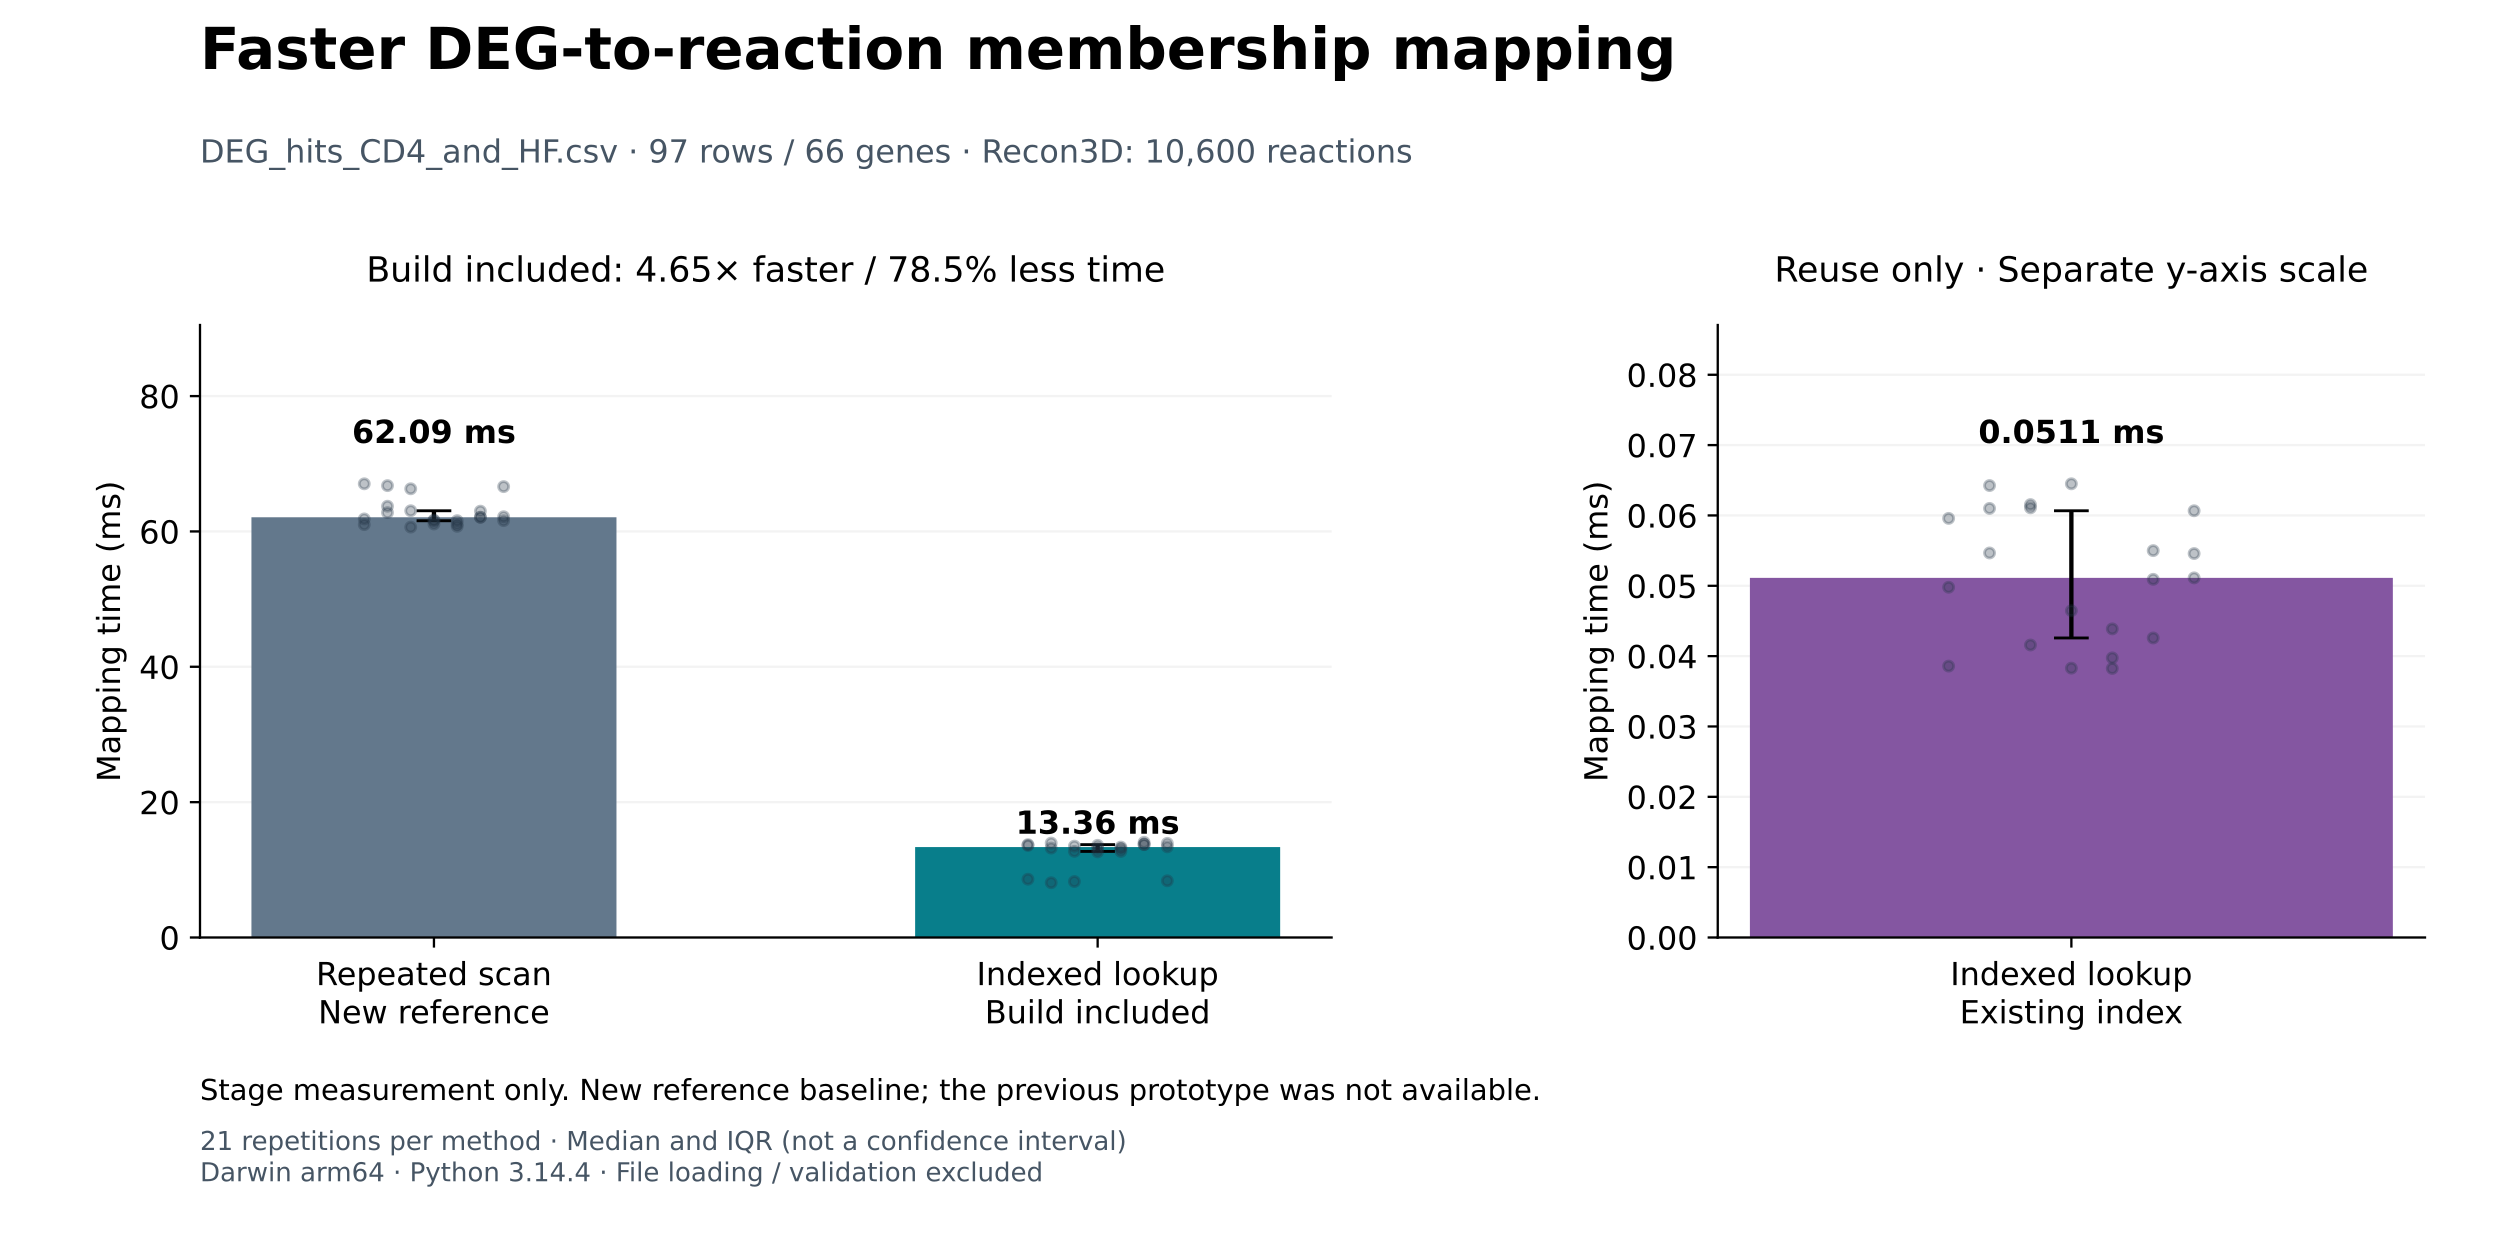
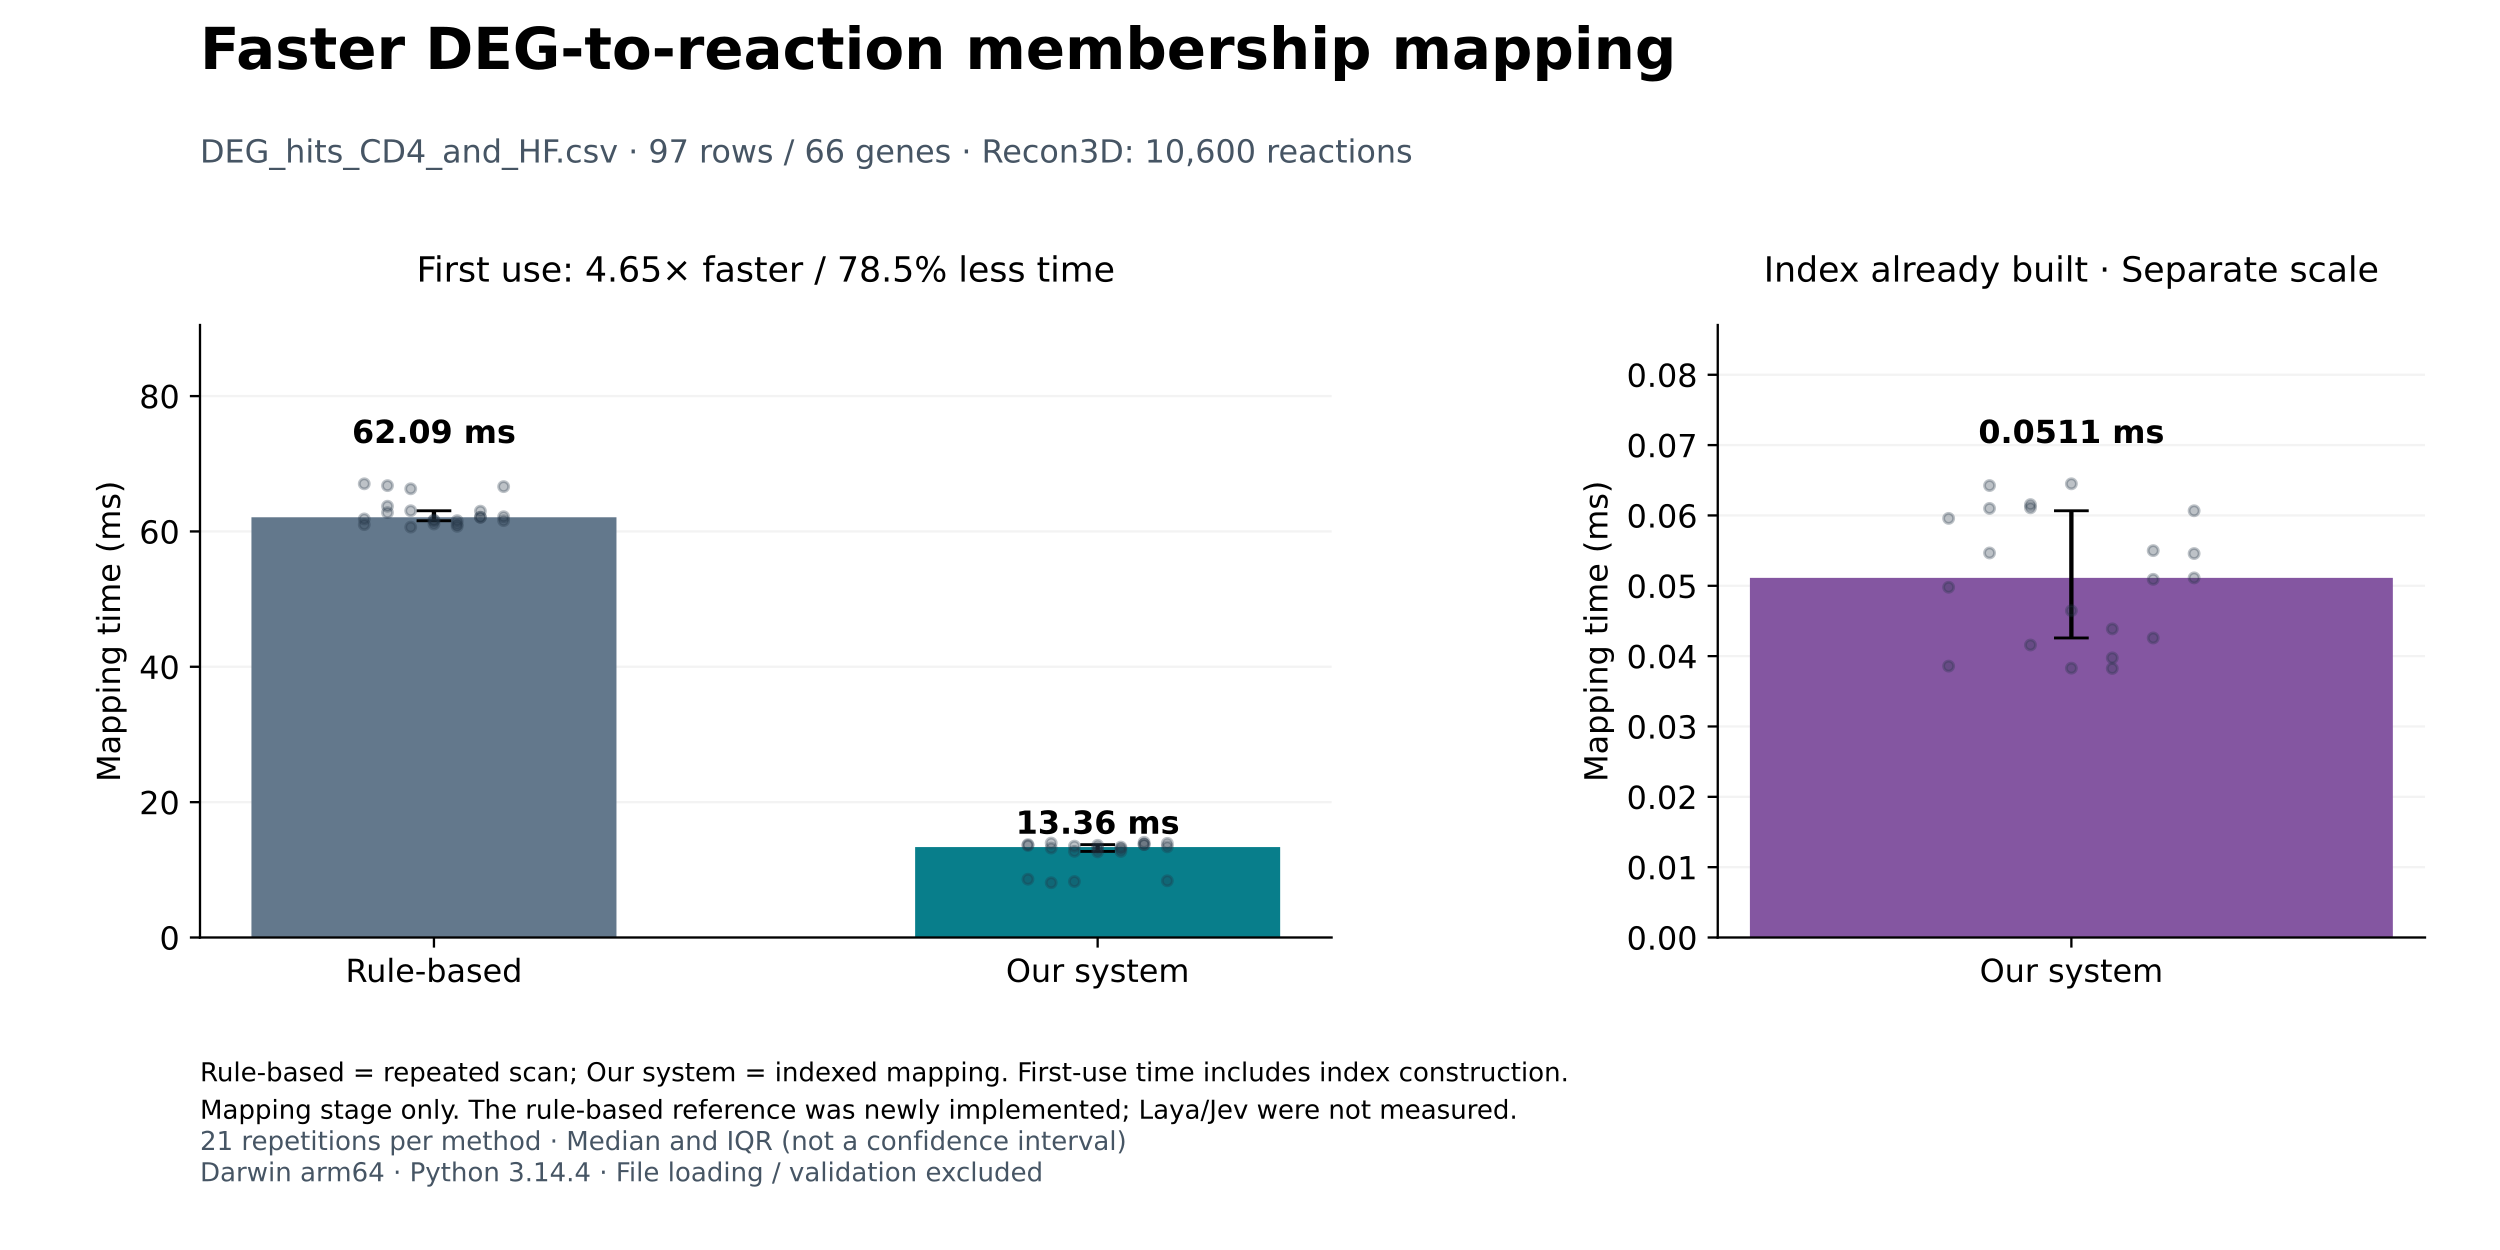
<svg xmlns="http://www.w3.org/2000/svg" xmlns:xlink="http://www.w3.org/1999/xlink" width="864pt" height="432pt" viewBox="0 0 864 432" version="1.1">
  <defs>
    <style type="text/css">*{stroke-linejoin: round; stroke-linecap: butt}</style>
  </defs>
  <g id="figure_1">
    <g id="patch_1">
-       <path d="M 0 432  L 864 432  L 864 0  L 0 0  z " style="fill: #ffffff" />
+       <path d="M 0 432 L 864 432 L 864 0 L 0 0 z " style="fill: #ffffff" />
    </g>
    <g id="axes_1">
      <g id="patch_2">
-         <path d="M 69.12 324  L 460.199 324  L 460.199 112.32  L 69.12 112.32  z " style="fill: #ffffff" />
+         <path d="M 69.12 324 L 460.199 324 L 460.199 112.32 L 69.12 112.32 z " style="fill: #ffffff" />
      </g>
      <g id="matplotlib.axis_1">
        <g id="xtick_1">
          <g id="line2d_1">
            <defs>
-               <path id="m625a7eb251" d="M 0 0  L 0 3.5  " style="stroke: #000000; stroke-width: 0.8" />
+               <path id="mba69d589dd" d="M 0 0 L 0 3.5 " style="stroke: #000000; stroke-width: 0.8" />
            </defs>
            <g>
-               <use xlink:href="#m625a7eb251" x="149.974" y="324" style="stroke: #000000; stroke-width: 0.8" />
+               <use xlink:href="#mba69d589dd" x="149.974" y="324" style="stroke: #000000; stroke-width: 0.8" />
            </g>
          </g>
          <g id="text_1">
-             <text style="font-size: 11px; font-family: 'DejaVu Sans'" transform="translate(109.2427 340.4594)">Repeated scan</text>
-             <text style="font-size: 11px; font-family: 'DejaVu Sans'" transform="translate(109.9663 353.6624)">New reference</text>
+             <text style="font-size: 11px; font-family: 'DejaVu Sans'; text-anchor: middle" x="149.974" y="339.358" transform="rotate(-0 149.9737 339.3583)">Rule-based</text>
          </g>
        </g>
        <g id="xtick_2">
          <g id="line2d_2">
            <g>
-               <use xlink:href="#m625a7eb251" x="379.346" y="324" style="stroke: #000000; stroke-width: 0.8" />
+               <use xlink:href="#mba69d589dd" x="379.346" y="324" style="stroke: #000000; stroke-width: 0.8" />
            </g>
          </g>
          <g id="text_2">
-             <text style="font-size: 11px; font-family: 'DejaVu Sans'" transform="translate(337.4968 340.4594)">Indexed lookup</text>
-             <text style="font-size: 11px; font-family: 'DejaVu Sans'" transform="translate(340.3723 353.6624)">Build included</text>
+             <text style="font-size: 11px; font-family: 'DejaVu Sans'; text-anchor: middle" x="379.346" y="339.357" transform="rotate(-0 379.3458 339.3574)">Our system</text>
          </g>
        </g>
      </g>
      <g id="matplotlib.axis_2">
        <g id="ytick_1">
          <g id="line2d_3">
-             <path d="M 69.12 324  L 460.199 324  " clip-path="url(#p5f508b8fd7)" style="fill: none; stroke: #b0b0b0; stroke-opacity: 0.15; stroke-width: 0.8; stroke-linecap: square" />
+             <path d="M 69.12 324 L 460.199 324 " clip-path="url(#p3addcd1cfd)" style="fill: none; stroke: #b0b0b0; stroke-opacity: 0.15; stroke-width: 0.8; stroke-linecap: square" />
          </g>
          <g id="line2d_4">
            <defs>
-               <path id="m7083426a30" d="M 0 0  L -3.5 0  " style="stroke: #000000; stroke-width: 0.8" />
+               <path id="m4c91059785" d="M 0 0 L -3.5 0 " style="stroke: #000000; stroke-width: 0.8" />
            </defs>
            <g>
-               <use xlink:href="#m7083426a30" x="69.12" y="324" style="stroke: #000000; stroke-width: 0.8" />
+               <use xlink:href="#m4c91059785" x="69.12" y="324" style="stroke: #000000; stroke-width: 0.8" />
            </g>
          </g>
          <g id="text_3">
            <text style="font-size: 11px; font-family: 'DejaVu Sans'; text-anchor: end" x="62.12" y="328.179" transform="rotate(-0 62.12 328.1787)">0</text>
          </g>
        </g>
        <g id="ytick_2">
          <g id="line2d_5">
-             <path d="M 69.12 277.221  L 460.199 277.221  " clip-path="url(#p5f508b8fd7)" style="fill: none; stroke: #b0b0b0; stroke-opacity: 0.15; stroke-width: 0.8; stroke-linecap: square" />
+             <path d="M 69.12 277.221 L 460.199 277.221 " clip-path="url(#p3addcd1cfd)" style="fill: none; stroke: #b0b0b0; stroke-opacity: 0.15; stroke-width: 0.8; stroke-linecap: square" />
          </g>
          <g id="line2d_6">
            <g>
-               <use xlink:href="#m7083426a30" x="69.12" y="277.221" style="stroke: #000000; stroke-width: 0.8" />
+               <use xlink:href="#m4c91059785" x="69.12" y="277.221" style="stroke: #000000; stroke-width: 0.8" />
            </g>
          </g>
          <g id="text_4">
            <text style="font-size: 11px; font-family: 'DejaVu Sans'; text-anchor: end" x="62.12" y="281.4" transform="rotate(-0 62.12 281.3997)">20</text>
          </g>
        </g>
        <g id="ytick_3">
          <g id="line2d_7">
-             <path d="M 69.12 230.442  L 460.199 230.442  " clip-path="url(#p5f508b8fd7)" style="fill: none; stroke: #b0b0b0; stroke-opacity: 0.15; stroke-width: 0.8; stroke-linecap: square" />
+             <path d="M 69.12 230.442 L 460.199 230.442 " clip-path="url(#p3addcd1cfd)" style="fill: none; stroke: #b0b0b0; stroke-opacity: 0.15; stroke-width: 0.8; stroke-linecap: square" />
          </g>
          <g id="line2d_8">
            <g>
-               <use xlink:href="#m7083426a30" x="69.12" y="230.442" style="stroke: #000000; stroke-width: 0.8" />
+               <use xlink:href="#m4c91059785" x="69.12" y="230.442" style="stroke: #000000; stroke-width: 0.8" />
            </g>
          </g>
          <g id="text_5">
            <text style="font-size: 11px; font-family: 'DejaVu Sans'; text-anchor: end" x="62.12" y="234.621" transform="rotate(-0 62.12 234.6207)">40</text>
          </g>
        </g>
        <g id="ytick_4">
          <g id="line2d_9">
-             <path d="M 69.12 183.663  L 460.199 183.663  " clip-path="url(#p5f508b8fd7)" style="fill: none; stroke: #b0b0b0; stroke-opacity: 0.15; stroke-width: 0.8; stroke-linecap: square" />
+             <path d="M 69.12 183.663 L 460.199 183.663 " clip-path="url(#p3addcd1cfd)" style="fill: none; stroke: #b0b0b0; stroke-opacity: 0.15; stroke-width: 0.8; stroke-linecap: square" />
          </g>
          <g id="line2d_10">
            <g>
-               <use xlink:href="#m7083426a30" x="69.12" y="183.663" style="stroke: #000000; stroke-width: 0.8" />
+               <use xlink:href="#m4c91059785" x="69.12" y="183.663" style="stroke: #000000; stroke-width: 0.8" />
            </g>
          </g>
          <g id="text_6">
            <text style="font-size: 11px; font-family: 'DejaVu Sans'; text-anchor: end" x="62.12" y="187.842" transform="rotate(-0 62.12 187.8417)">60</text>
          </g>
        </g>
        <g id="ytick_5">
          <g id="line2d_11">
-             <path d="M 69.12 136.884  L 460.199 136.884  " clip-path="url(#p5f508b8fd7)" style="fill: none; stroke: #b0b0b0; stroke-opacity: 0.15; stroke-width: 0.8; stroke-linecap: square" />
+             <path d="M 69.12 136.884 L 460.199 136.884 " clip-path="url(#p3addcd1cfd)" style="fill: none; stroke: #b0b0b0; stroke-opacity: 0.15; stroke-width: 0.8; stroke-linecap: square" />
          </g>
          <g id="line2d_12">
            <g>
-               <use xlink:href="#m7083426a30" x="69.12" y="136.884" style="stroke: #000000; stroke-width: 0.8" />
+               <use xlink:href="#m4c91059785" x="69.12" y="136.884" style="stroke: #000000; stroke-width: 0.8" />
            </g>
          </g>
          <g id="text_7">
            <text style="font-size: 11px; font-family: 'DejaVu Sans'; text-anchor: end" x="62.12" y="141.063" transform="rotate(-0 62.12 141.0627)">80</text>
          </g>
        </g>
        <g id="text_8">
          <text style="font-size: 11px; font-family: 'DejaVu Sans'; text-anchor: middle" x="41.48" y="218.16" transform="rotate(-90 41.47992 218.16)">Mapping time (ms)</text>
        </g>
      </g>
      <g id="patch_3">
-         <path d="M 86.896 324  L 213.051 324  L 213.051 178.772  L 86.896 178.772  z " clip-path="url(#p5f508b8fd7)" style="fill: #63788c" />
+         <path d="M 86.896 324 L 213.051 324 L 213.051 178.772 L 86.896 178.772 z " clip-path="url(#p3addcd1cfd)" style="fill: #63788c" />
      </g>
      <g id="patch_4">
-         <path d="M 316.268 324  L 442.423 324  L 442.423 292.755  L 316.268 292.755  z " clip-path="url(#p5f508b8fd7)" style="fill: #087e8b" />
+         <path d="M 316.268 324 L 442.423 324 L 442.423 292.755 L 316.268 292.755 z " clip-path="url(#p3addcd1cfd)" style="fill: #087e8b" />
      </g>
      <g id="LineCollection_1">
-         <path d="M 149.974 179.966  L 149.974 176.518  " clip-path="url(#p5f508b8fd7)" style="fill: none; stroke: #000000; stroke-width: 1.5" />
+         <path d="M 149.974 179.966 L 149.974 176.518 " clip-path="url(#p3addcd1cfd)" style="fill: none; stroke: #000000; stroke-width: 1.5" />
      </g>
      <g id="line2d_13">
        <defs>
-           <path id="meae7812270" d="M 6 0  L -6 -0  " style="stroke: #000000" />
+           <path id="m4843e23e2a" d="M 6 0 L -6 -0 " style="stroke: #000000" />
        </defs>
-         <g clip-path="url(#p5f508b8fd7)">
-           <use xlink:href="#meae7812270" x="149.974" y="179.966" style="stroke: #000000" />
+         <g clip-path="url(#p3addcd1cfd)">
+           <use xlink:href="#m4843e23e2a" x="149.974" y="179.966" style="stroke: #000000" />
        </g>
      </g>
      <g id="line2d_14">
-         <g clip-path="url(#p5f508b8fd7)">
-           <use xlink:href="#meae7812270" x="149.974" y="176.518" style="stroke: #000000" />
+         <g clip-path="url(#p3addcd1cfd)">
+           <use xlink:href="#m4843e23e2a" x="149.974" y="176.518" style="stroke: #000000" />
        </g>
      </g>
      <g id="LineCollection_2">
-         <path d="M 379.346 294.251  L 379.346 291.906  " clip-path="url(#p5f508b8fd7)" style="fill: none; stroke: #000000; stroke-width: 1.5" />
+         <path d="M 379.346 294.251 L 379.346 291.906 " clip-path="url(#p3addcd1cfd)" style="fill: none; stroke: #000000; stroke-width: 1.5" />
      </g>
      <g id="line2d_15">
-         <g clip-path="url(#p5f508b8fd7)">
-           <use xlink:href="#meae7812270" x="379.346" y="294.251" style="stroke: #000000" />
+         <g clip-path="url(#p3addcd1cfd)">
+           <use xlink:href="#m4843e23e2a" x="379.346" y="294.251" style="stroke: #000000" />
        </g>
      </g>
      <g id="line2d_16">
-         <g clip-path="url(#p5f508b8fd7)">
-           <use xlink:href="#meae7812270" x="379.346" y="291.906" style="stroke: #000000" />
+         <g clip-path="url(#p3addcd1cfd)">
+           <use xlink:href="#m4843e23e2a" x="379.346" y="291.906" style="stroke: #000000" />
        </g>
      </g>
      <g id="patch_5">
-         <path d="M 69.12 324  L 69.12 112.32  " style="fill: none; stroke: #000000; stroke-width: 0.8; stroke-linejoin: miter; stroke-linecap: square" />
+         <path d="M 69.12 324 L 69.12 112.32 " style="fill: none; stroke: #000000; stroke-width: 0.8; stroke-linejoin: miter; stroke-linecap: square" />
      </g>
      <g id="patch_6">
-         <path d="M 69.12 324  L 460.199 324  " style="fill: none; stroke: #000000; stroke-width: 0.8; stroke-linejoin: miter; stroke-linecap: square" />
+         <path d="M 69.12 324 L 460.199 324 " style="fill: none; stroke: #000000; stroke-width: 0.8; stroke-linejoin: miter; stroke-linecap: square" />
      </g>
      <g id="text_9">
        <text style="font-weight: 700; font-size: 11px; font-family: 'DejaVu Sans'; text-anchor: middle" x="149.974" y="153.088" transform="rotate(-0 149.9737 153.088)">62.09 ms</text>
      </g>
      <g id="text_10">
        <text style="font-weight: 700; font-size: 11px; font-family: 'DejaVu Sans'; text-anchor: middle" x="379.346" y="288.146" transform="rotate(-0 379.3458 288.1462)">13.36 ms</text>
      </g>
      <g id="text_11">
-         <text style="font-size: 12px; font-family: 'DejaVu Sans'; text-anchor: middle" x="264.66" y="97.32" transform="rotate(-0 264.6597 97.32)">Build included: 4.65× faster / 78.5% less time</text>
+         <text style="font-size: 12px; font-family: 'DejaVu Sans'; text-anchor: middle" x="264.66" y="97.32" transform="rotate(-0 264.6597 97.32)">First use: 4.65× faster / 78.5% less time</text>
      </g>
      <g id="PathCollection_1">
        <defs>
-           <path id="m4183d7973f" d="M 0 1.732  C 0.459 1.732 0.9 1.55 1.225 1.225  C 1.55 0.9 1.732 0.459 1.732 0  C 1.732 -0.459 1.55 -0.9 1.225 -1.225  C 0.9 -1.55 0.459 -1.732 0 -1.732  C -0.459 -1.732 -0.9 -1.55 -1.225 -1.225  C -1.55 -0.9 -1.732 -0.459 -1.732 0  C -1.732 0.459 -1.55 0.9 -1.225 1.225  C -0.9 1.55 -0.459 1.732 0 1.732  z " style="stroke: #223344; stroke-opacity: 0.3" />
+           <path id="m67756dc012" d="M 0 1.732 C 0.459 1.732 0.9 1.55 1.225 1.225 C 1.55 0.9 1.732 0.459 1.732 0 C 1.732 -0.459 1.55 -0.9 1.225 -1.225 C 0.9 -1.55 0.459 -1.732 0 -1.732 C -0.459 -1.732 -0.9 -1.55 -1.225 -1.225 C -1.55 -0.9 -1.732 -0.459 -1.732 0 C -1.732 0.459 -1.55 0.9 -1.225 1.225 C -0.9 1.55 -0.459 1.732 0 1.732 z " style="stroke: #223344; stroke-opacity: 0.3" />
        </defs>
-         <g clip-path="url(#p5f508b8fd7)">
-           <use xlink:href="#m4183d7973f" x="125.89" y="181.308" style="fill: #223344; fill-opacity: 0.3; stroke: #223344; stroke-opacity: 0.3" />
-           <use xlink:href="#m4183d7973f" x="133.918" y="177.159" style="fill: #223344; fill-opacity: 0.3; stroke: #223344; stroke-opacity: 0.3" />
-           <use xlink:href="#m4183d7973f" x="141.946" y="168.922" style="fill: #223344; fill-opacity: 0.3; stroke: #223344; stroke-opacity: 0.3" />
-           <use xlink:href="#m4183d7973f" x="149.974" y="179.966" style="fill: #223344; fill-opacity: 0.3; stroke: #223344; stroke-opacity: 0.3" />
-           <use xlink:href="#m4183d7973f" x="158.002" y="181.904" style="fill: #223344; fill-opacity: 0.3; stroke: #223344; stroke-opacity: 0.3" />
-           <use xlink:href="#m4183d7973f" x="166.03" y="178.772" style="fill: #223344; fill-opacity: 0.3; stroke: #223344; stroke-opacity: 0.3" />
-           <use xlink:href="#m4183d7973f" x="174.058" y="178.581" style="fill: #223344; fill-opacity: 0.3; stroke: #223344; stroke-opacity: 0.3" />
-           <use xlink:href="#m4183d7973f" x="125.89" y="179.345" style="fill: #223344; fill-opacity: 0.3; stroke: #223344; stroke-opacity: 0.3" />
-           <use xlink:href="#m4183d7973f" x="133.918" y="167.83" style="fill: #223344; fill-opacity: 0.3; stroke: #223344; stroke-opacity: 0.3" />
-           <use xlink:href="#m4183d7973f" x="141.946" y="182.168" style="fill: #223344; fill-opacity: 0.3; stroke: #223344; stroke-opacity: 0.3" />
-           <use xlink:href="#m4183d7973f" x="149.974" y="181.102" style="fill: #223344; fill-opacity: 0.3; stroke: #223344; stroke-opacity: 0.3" />
-           <use xlink:href="#m4183d7973f" x="158.002" y="179.937" style="fill: #223344; fill-opacity: 0.3; stroke: #223344; stroke-opacity: 0.3" />
-           <use xlink:href="#m4183d7973f" x="166.03" y="178.761" style="fill: #223344; fill-opacity: 0.3; stroke: #223344; stroke-opacity: 0.3" />
-           <use xlink:href="#m4183d7973f" x="174.058" y="179.93" style="fill: #223344; fill-opacity: 0.3; stroke: #223344; stroke-opacity: 0.3" />
-           <use xlink:href="#m4183d7973f" x="125.89" y="167.2" style="fill: #223344; fill-opacity: 0.3; stroke: #223344; stroke-opacity: 0.3" />
-           <use xlink:href="#m4183d7973f" x="133.918" y="174.956" style="fill: #223344; fill-opacity: 0.3; stroke: #223344; stroke-opacity: 0.3" />
-           <use xlink:href="#m4183d7973f" x="141.946" y="176.518" style="fill: #223344; fill-opacity: 0.3; stroke: #223344; stroke-opacity: 0.3" />
-           <use xlink:href="#m4183d7973f" x="149.974" y="179.756" style="fill: #223344; fill-opacity: 0.3; stroke: #223344; stroke-opacity: 0.3" />
-           <use xlink:href="#m4183d7973f" x="158.002" y="181.157" style="fill: #223344; fill-opacity: 0.3; stroke: #223344; stroke-opacity: 0.3" />
-           <use xlink:href="#m4183d7973f" x="166.03" y="176.659" style="fill: #223344; fill-opacity: 0.3; stroke: #223344; stroke-opacity: 0.3" />
-           <use xlink:href="#m4183d7973f" x="174.058" y="168.173" style="fill: #223344; fill-opacity: 0.3; stroke: #223344; stroke-opacity: 0.3" />
+         <g clip-path="url(#p3addcd1cfd)">
+           <use xlink:href="#m67756dc012" x="125.89" y="181.308" style="fill: #223344; fill-opacity: 0.3; stroke: #223344; stroke-opacity: 0.3" />
+           <use xlink:href="#m67756dc012" x="133.918" y="177.159" style="fill: #223344; fill-opacity: 0.3; stroke: #223344; stroke-opacity: 0.3" />
+           <use xlink:href="#m67756dc012" x="141.946" y="168.922" style="fill: #223344; fill-opacity: 0.3; stroke: #223344; stroke-opacity: 0.3" />
+           <use xlink:href="#m67756dc012" x="149.974" y="179.966" style="fill: #223344; fill-opacity: 0.3; stroke: #223344; stroke-opacity: 0.3" />
+           <use xlink:href="#m67756dc012" x="158.002" y="181.904" style="fill: #223344; fill-opacity: 0.3; stroke: #223344; stroke-opacity: 0.3" />
+           <use xlink:href="#m67756dc012" x="166.03" y="178.772" style="fill: #223344; fill-opacity: 0.3; stroke: #223344; stroke-opacity: 0.3" />
+           <use xlink:href="#m67756dc012" x="174.058" y="178.581" style="fill: #223344; fill-opacity: 0.3; stroke: #223344; stroke-opacity: 0.3" />
+           <use xlink:href="#m67756dc012" x="125.89" y="179.345" style="fill: #223344; fill-opacity: 0.3; stroke: #223344; stroke-opacity: 0.3" />
+           <use xlink:href="#m67756dc012" x="133.918" y="167.83" style="fill: #223344; fill-opacity: 0.3; stroke: #223344; stroke-opacity: 0.3" />
+           <use xlink:href="#m67756dc012" x="141.946" y="182.168" style="fill: #223344; fill-opacity: 0.3; stroke: #223344; stroke-opacity: 0.3" />
+           <use xlink:href="#m67756dc012" x="149.974" y="181.102" style="fill: #223344; fill-opacity: 0.3; stroke: #223344; stroke-opacity: 0.3" />
+           <use xlink:href="#m67756dc012" x="158.002" y="179.937" style="fill: #223344; fill-opacity: 0.3; stroke: #223344; stroke-opacity: 0.3" />
+           <use xlink:href="#m67756dc012" x="166.03" y="178.761" style="fill: #223344; fill-opacity: 0.3; stroke: #223344; stroke-opacity: 0.3" />
+           <use xlink:href="#m67756dc012" x="174.058" y="179.93" style="fill: #223344; fill-opacity: 0.3; stroke: #223344; stroke-opacity: 0.3" />
+           <use xlink:href="#m67756dc012" x="125.89" y="167.2" style="fill: #223344; fill-opacity: 0.3; stroke: #223344; stroke-opacity: 0.3" />
+           <use xlink:href="#m67756dc012" x="133.918" y="174.956" style="fill: #223344; fill-opacity: 0.3; stroke: #223344; stroke-opacity: 0.3" />
+           <use xlink:href="#m67756dc012" x="141.946" y="176.518" style="fill: #223344; fill-opacity: 0.3; stroke: #223344; stroke-opacity: 0.3" />
+           <use xlink:href="#m67756dc012" x="149.974" y="179.756" style="fill: #223344; fill-opacity: 0.3; stroke: #223344; stroke-opacity: 0.3" />
+           <use xlink:href="#m67756dc012" x="158.002" y="181.157" style="fill: #223344; fill-opacity: 0.3; stroke: #223344; stroke-opacity: 0.3" />
+           <use xlink:href="#m67756dc012" x="166.03" y="176.659" style="fill: #223344; fill-opacity: 0.3; stroke: #223344; stroke-opacity: 0.3" />
+           <use xlink:href="#m67756dc012" x="174.058" y="168.173" style="fill: #223344; fill-opacity: 0.3; stroke: #223344; stroke-opacity: 0.3" />
        </g>
      </g>
      <g id="PathCollection_2">
-         <g clip-path="url(#p5f508b8fd7)">
-           <use xlink:href="#m4183d7973f" x="355.262" y="292.193" style="fill: #223344; fill-opacity: 0.3; stroke: #223344; stroke-opacity: 0.3" />
-           <use xlink:href="#m4183d7973f" x="363.29" y="291.372" style="fill: #223344; fill-opacity: 0.3; stroke: #223344; stroke-opacity: 0.3" />
-           <use xlink:href="#m4183d7973f" x="371.318" y="304.658" style="fill: #223344; fill-opacity: 0.3; stroke: #223344; stroke-opacity: 0.3" />
-           <use xlink:href="#m4183d7973f" x="379.346" y="294.402" style="fill: #223344; fill-opacity: 0.3; stroke: #223344; stroke-opacity: 0.3" />
-           <use xlink:href="#m4183d7973f" x="387.374" y="294.251" style="fill: #223344; fill-opacity: 0.3; stroke: #223344; stroke-opacity: 0.3" />
-           <use xlink:href="#m4183d7973f" x="395.402" y="291.906" style="fill: #223344; fill-opacity: 0.3; stroke: #223344; stroke-opacity: 0.3" />
-           <use xlink:href="#m4183d7973f" x="403.43" y="292.671" style="fill: #223344; fill-opacity: 0.3; stroke: #223344; stroke-opacity: 0.3" />
-           <use xlink:href="#m4183d7973f" x="355.262" y="291.898" style="fill: #223344; fill-opacity: 0.3; stroke: #223344; stroke-opacity: 0.3" />
-           <use xlink:href="#m4183d7973f" x="363.29" y="305.068" style="fill: #223344; fill-opacity: 0.3; stroke: #223344; stroke-opacity: 0.3" />
-           <use xlink:href="#m4183d7973f" x="371.318" y="294.229" style="fill: #223344; fill-opacity: 0.3; stroke: #223344; stroke-opacity: 0.3" />
-           <use xlink:href="#m4183d7973f" x="379.346" y="293.248" style="fill: #223344; fill-opacity: 0.3; stroke: #223344; stroke-opacity: 0.3" />
-           <use xlink:href="#m4183d7973f" x="387.374" y="293.293" style="fill: #223344; fill-opacity: 0.3; stroke: #223344; stroke-opacity: 0.3" />
-           <use xlink:href="#m4183d7973f" x="395.402" y="291.107" style="fill: #223344; fill-opacity: 0.3; stroke: #223344; stroke-opacity: 0.3" />
-           <use xlink:href="#m4183d7973f" x="403.43" y="291.458" style="fill: #223344; fill-opacity: 0.3; stroke: #223344; stroke-opacity: 0.3" />
-           <use xlink:href="#m4183d7973f" x="355.262" y="303.858" style="fill: #223344; fill-opacity: 0.3; stroke: #223344; stroke-opacity: 0.3" />
-           <use xlink:href="#m4183d7973f" x="363.29" y="293.096" style="fill: #223344; fill-opacity: 0.3; stroke: #223344; stroke-opacity: 0.3" />
-           <use xlink:href="#m4183d7973f" x="371.318" y="292.433" style="fill: #223344; fill-opacity: 0.3; stroke: #223344; stroke-opacity: 0.3" />
-           <use xlink:href="#m4183d7973f" x="379.346" y="292.14" style="fill: #223344; fill-opacity: 0.3; stroke: #223344; stroke-opacity: 0.3" />
-           <use xlink:href="#m4183d7973f" x="387.374" y="292.755" style="fill: #223344; fill-opacity: 0.3; stroke: #223344; stroke-opacity: 0.3" />
-           <use xlink:href="#m4183d7973f" x="395.402" y="291.853" style="fill: #223344; fill-opacity: 0.3; stroke: #223344; stroke-opacity: 0.3" />
-           <use xlink:href="#m4183d7973f" x="403.43" y="304.397" style="fill: #223344; fill-opacity: 0.3; stroke: #223344; stroke-opacity: 0.3" />
+         <g clip-path="url(#p3addcd1cfd)">
+           <use xlink:href="#m67756dc012" x="355.262" y="292.193" style="fill: #223344; fill-opacity: 0.3; stroke: #223344; stroke-opacity: 0.3" />
+           <use xlink:href="#m67756dc012" x="363.29" y="291.372" style="fill: #223344; fill-opacity: 0.3; stroke: #223344; stroke-opacity: 0.3" />
+           <use xlink:href="#m67756dc012" x="371.318" y="304.658" style="fill: #223344; fill-opacity: 0.3; stroke: #223344; stroke-opacity: 0.3" />
+           <use xlink:href="#m67756dc012" x="379.346" y="294.402" style="fill: #223344; fill-opacity: 0.3; stroke: #223344; stroke-opacity: 0.3" />
+           <use xlink:href="#m67756dc012" x="387.374" y="294.251" style="fill: #223344; fill-opacity: 0.3; stroke: #223344; stroke-opacity: 0.3" />
+           <use xlink:href="#m67756dc012" x="395.402" y="291.906" style="fill: #223344; fill-opacity: 0.3; stroke: #223344; stroke-opacity: 0.3" />
+           <use xlink:href="#m67756dc012" x="403.43" y="292.671" style="fill: #223344; fill-opacity: 0.3; stroke: #223344; stroke-opacity: 0.3" />
+           <use xlink:href="#m67756dc012" x="355.262" y="291.898" style="fill: #223344; fill-opacity: 0.3; stroke: #223344; stroke-opacity: 0.3" />
+           <use xlink:href="#m67756dc012" x="363.29" y="305.068" style="fill: #223344; fill-opacity: 0.3; stroke: #223344; stroke-opacity: 0.3" />
+           <use xlink:href="#m67756dc012" x="371.318" y="294.229" style="fill: #223344; fill-opacity: 0.3; stroke: #223344; stroke-opacity: 0.3" />
+           <use xlink:href="#m67756dc012" x="379.346" y="293.248" style="fill: #223344; fill-opacity: 0.3; stroke: #223344; stroke-opacity: 0.3" />
+           <use xlink:href="#m67756dc012" x="387.374" y="293.293" style="fill: #223344; fill-opacity: 0.3; stroke: #223344; stroke-opacity: 0.3" />
+           <use xlink:href="#m67756dc012" x="395.402" y="291.107" style="fill: #223344; fill-opacity: 0.3; stroke: #223344; stroke-opacity: 0.3" />
+           <use xlink:href="#m67756dc012" x="403.43" y="291.458" style="fill: #223344; fill-opacity: 0.3; stroke: #223344; stroke-opacity: 0.3" />
+           <use xlink:href="#m67756dc012" x="355.262" y="303.858" style="fill: #223344; fill-opacity: 0.3; stroke: #223344; stroke-opacity: 0.3" />
+           <use xlink:href="#m67756dc012" x="363.29" y="293.096" style="fill: #223344; fill-opacity: 0.3; stroke: #223344; stroke-opacity: 0.3" />
+           <use xlink:href="#m67756dc012" x="371.318" y="292.433" style="fill: #223344; fill-opacity: 0.3; stroke: #223344; stroke-opacity: 0.3" />
+           <use xlink:href="#m67756dc012" x="379.346" y="292.14" style="fill: #223344; fill-opacity: 0.3; stroke: #223344; stroke-opacity: 0.3" />
+           <use xlink:href="#m67756dc012" x="387.374" y="292.755" style="fill: #223344; fill-opacity: 0.3; stroke: #223344; stroke-opacity: 0.3" />
+           <use xlink:href="#m67756dc012" x="395.402" y="291.853" style="fill: #223344; fill-opacity: 0.3; stroke: #223344; stroke-opacity: 0.3" />
+           <use xlink:href="#m67756dc012" x="403.43" y="304.397" style="fill: #223344; fill-opacity: 0.3; stroke: #223344; stroke-opacity: 0.3" />
        </g>
      </g>
    </g>
    <g id="axes_2">
      <g id="patch_7">
-         <path d="M 593.655 324  L 838.08 324  L 838.08 112.32  L 593.655 112.32  z " style="fill: #ffffff" />
+         <path d="M 593.655 324 L 838.08 324 L 838.08 112.32 L 593.655 112.32 z " style="fill: #ffffff" />
      </g>
      <g id="matplotlib.axis_3">
        <g id="xtick_3">
          <g id="line2d_17">
            <g>
-               <use xlink:href="#m625a7eb251" x="715.868" y="324" style="stroke: #000000; stroke-width: 0.8" />
+               <use xlink:href="#mba69d589dd" x="715.868" y="324" style="stroke: #000000; stroke-width: 0.8" />
            </g>
          </g>
          <g id="text_12">
-             <text style="font-size: 11px; font-family: 'DejaVu Sans'" transform="translate(674.0187 340.4594)">Indexed lookup</text>
-             <text style="font-size: 11px; font-family: 'DejaVu Sans'" transform="translate(677.286 353.6624)">Existing index</text>
+             <text style="font-size: 11px; font-family: 'DejaVu Sans'; text-anchor: middle" x="715.868" y="339.357" transform="rotate(-0 715.8677 339.3574)">Our system</text>
          </g>
        </g>
      </g>
      <g id="matplotlib.axis_4">
        <g id="ytick_6">
          <g id="line2d_18">
-             <path d="M 593.655 324  L 838.08 324  " clip-path="url(#p6d4af51e17)" style="fill: none; stroke: #b0b0b0; stroke-opacity: 0.15; stroke-width: 0.8; stroke-linecap: square" />
+             <path d="M 593.655 324 L 838.08 324 " clip-path="url(#p6ee5133ca6)" style="fill: none; stroke: #b0b0b0; stroke-opacity: 0.15; stroke-width: 0.8; stroke-linecap: square" />
          </g>
          <g id="line2d_19">
            <g>
-               <use xlink:href="#m7083426a30" x="593.655" y="324" style="stroke: #000000; stroke-width: 0.8" />
+               <use xlink:href="#m4c91059785" x="593.655" y="324" style="stroke: #000000; stroke-width: 0.8" />
            </g>
          </g>
          <g id="text_13">
            <text style="font-size: 11px; font-family: 'DejaVu Sans'; text-anchor: end" x="586.655" y="328.179" transform="rotate(-0 586.6553 328.1787)">0.00</text>
          </g>
        </g>
        <g id="ytick_7">
          <g id="line2d_20">
-             <path d="M 593.655 299.69  L 838.08 299.69  " clip-path="url(#p6d4af51e17)" style="fill: none; stroke: #b0b0b0; stroke-opacity: 0.15; stroke-width: 0.8; stroke-linecap: square" />
+             <path d="M 593.655 299.69 L 838.08 299.69 " clip-path="url(#p6ee5133ca6)" style="fill: none; stroke: #b0b0b0; stroke-opacity: 0.15; stroke-width: 0.8; stroke-linecap: square" />
          </g>
          <g id="line2d_21">
            <g>
-               <use xlink:href="#m7083426a30" x="593.655" y="299.69" style="stroke: #000000; stroke-width: 0.8" />
+               <use xlink:href="#m4c91059785" x="593.655" y="299.69" style="stroke: #000000; stroke-width: 0.8" />
            </g>
          </g>
          <g id="text_14">
            <text style="font-size: 11px; font-family: 'DejaVu Sans'; text-anchor: end" x="586.655" y="303.869" transform="rotate(-0 586.6553 303.8686)">0.01</text>
          </g>
        </g>
        <g id="ytick_8">
          <g id="line2d_22">
-             <path d="M 593.655 275.38  L 838.08 275.38  " clip-path="url(#p6d4af51e17)" style="fill: none; stroke: #b0b0b0; stroke-opacity: 0.15; stroke-width: 0.8; stroke-linecap: square" />
+             <path d="M 593.655 275.38 L 838.08 275.38 " clip-path="url(#p6ee5133ca6)" style="fill: none; stroke: #b0b0b0; stroke-opacity: 0.15; stroke-width: 0.8; stroke-linecap: square" />
          </g>
          <g id="line2d_23">
            <g>
-               <use xlink:href="#m7083426a30" x="593.655" y="275.38" style="stroke: #000000; stroke-width: 0.8" />
+               <use xlink:href="#m4c91059785" x="593.655" y="275.38" style="stroke: #000000; stroke-width: 0.8" />
            </g>
          </g>
          <g id="text_15">
            <text style="font-size: 11px; font-family: 'DejaVu Sans'; text-anchor: end" x="586.655" y="279.559" transform="rotate(-0 586.6553 279.5586)">0.02</text>
          </g>
        </g>
        <g id="ytick_9">
          <g id="line2d_24">
-             <path d="M 593.655 251.07  L 838.08 251.07  " clip-path="url(#p6d4af51e17)" style="fill: none; stroke: #b0b0b0; stroke-opacity: 0.15; stroke-width: 0.8; stroke-linecap: square" />
+             <path d="M 593.655 251.07 L 838.08 251.07 " clip-path="url(#p6ee5133ca6)" style="fill: none; stroke: #b0b0b0; stroke-opacity: 0.15; stroke-width: 0.8; stroke-linecap: square" />
          </g>
          <g id="line2d_25">
            <g>
-               <use xlink:href="#m7083426a30" x="593.655" y="251.07" style="stroke: #000000; stroke-width: 0.8" />
+               <use xlink:href="#m4c91059785" x="593.655" y="251.07" style="stroke: #000000; stroke-width: 0.8" />
            </g>
          </g>
          <g id="text_16">
            <text style="font-size: 11px; font-family: 'DejaVu Sans'; text-anchor: end" x="586.655" y="255.248" transform="rotate(-0 586.6553 255.2485)">0.03</text>
          </g>
        </g>
        <g id="ytick_10">
          <g id="line2d_26">
-             <path d="M 593.655 226.76  L 838.08 226.76  " clip-path="url(#p6d4af51e17)" style="fill: none; stroke: #b0b0b0; stroke-opacity: 0.15; stroke-width: 0.8; stroke-linecap: square" />
+             <path d="M 593.655 226.76 L 838.08 226.76 " clip-path="url(#p6ee5133ca6)" style="fill: none; stroke: #b0b0b0; stroke-opacity: 0.15; stroke-width: 0.8; stroke-linecap: square" />
          </g>
          <g id="line2d_27">
            <g>
-               <use xlink:href="#m7083426a30" x="593.655" y="226.76" style="stroke: #000000; stroke-width: 0.8" />
+               <use xlink:href="#m4c91059785" x="593.655" y="226.76" style="stroke: #000000; stroke-width: 0.8" />
            </g>
          </g>
          <g id="text_17">
            <text style="font-size: 11px; font-family: 'DejaVu Sans'; text-anchor: end" x="586.655" y="230.938" transform="rotate(-0 586.6553 230.9384)">0.04</text>
          </g>
        </g>
        <g id="ytick_11">
          <g id="line2d_28">
-             <path d="M 593.655 202.45  L 838.08 202.45  " clip-path="url(#p6d4af51e17)" style="fill: none; stroke: #b0b0b0; stroke-opacity: 0.15; stroke-width: 0.8; stroke-linecap: square" />
+             <path d="M 593.655 202.45 L 838.08 202.45 " clip-path="url(#p6ee5133ca6)" style="fill: none; stroke: #b0b0b0; stroke-opacity: 0.15; stroke-width: 0.8; stroke-linecap: square" />
          </g>
          <g id="line2d_29">
            <g>
-               <use xlink:href="#m7083426a30" x="593.655" y="202.45" style="stroke: #000000; stroke-width: 0.8" />
+               <use xlink:href="#m4c91059785" x="593.655" y="202.45" style="stroke: #000000; stroke-width: 0.8" />
            </g>
          </g>
          <g id="text_18">
            <text style="font-size: 11px; font-family: 'DejaVu Sans'; text-anchor: end" x="586.655" y="206.628" transform="rotate(-0 586.6553 206.6283)">0.05</text>
          </g>
        </g>
        <g id="ytick_12">
          <g id="line2d_30">
-             <path d="M 593.655 178.14  L 838.08 178.14  " clip-path="url(#p6d4af51e17)" style="fill: none; stroke: #b0b0b0; stroke-opacity: 0.15; stroke-width: 0.8; stroke-linecap: square" />
+             <path d="M 593.655 178.14 L 838.08 178.14 " clip-path="url(#p6ee5133ca6)" style="fill: none; stroke: #b0b0b0; stroke-opacity: 0.15; stroke-width: 0.8; stroke-linecap: square" />
          </g>
          <g id="line2d_31">
            <g>
-               <use xlink:href="#m7083426a30" x="593.655" y="178.14" style="stroke: #000000; stroke-width: 0.8" />
+               <use xlink:href="#m4c91059785" x="593.655" y="178.14" style="stroke: #000000; stroke-width: 0.8" />
            </g>
          </g>
          <g id="text_19">
            <text style="font-size: 11px; font-family: 'DejaVu Sans'; text-anchor: end" x="586.655" y="182.318" transform="rotate(-0 586.6553 182.3182)">0.06</text>
          </g>
        </g>
        <g id="ytick_13">
          <g id="line2d_32">
-             <path d="M 593.655 153.829  L 838.08 153.829  " clip-path="url(#p6d4af51e17)" style="fill: none; stroke: #b0b0b0; stroke-opacity: 0.15; stroke-width: 0.8; stroke-linecap: square" />
+             <path d="M 593.655 153.829 L 838.08 153.829 " clip-path="url(#p6ee5133ca6)" style="fill: none; stroke: #b0b0b0; stroke-opacity: 0.15; stroke-width: 0.8; stroke-linecap: square" />
          </g>
          <g id="line2d_33">
            <g>
-               <use xlink:href="#m7083426a30" x="593.655" y="153.829" style="stroke: #000000; stroke-width: 0.8" />
+               <use xlink:href="#m4c91059785" x="593.655" y="153.829" style="stroke: #000000; stroke-width: 0.8" />
            </g>
          </g>
          <g id="text_20">
            <text style="font-size: 11px; font-family: 'DejaVu Sans'; text-anchor: end" x="586.655" y="158.008" transform="rotate(-0 586.6553 158.0082)">0.07</text>
          </g>
        </g>
        <g id="ytick_14">
          <g id="line2d_34">
-             <path d="M 593.655 129.519  L 838.08 129.519  " clip-path="url(#p6d4af51e17)" style="fill: none; stroke: #b0b0b0; stroke-opacity: 0.15; stroke-width: 0.8; stroke-linecap: square" />
+             <path d="M 593.655 129.519 L 838.08 129.519 " clip-path="url(#p6ee5133ca6)" style="fill: none; stroke: #b0b0b0; stroke-opacity: 0.15; stroke-width: 0.8; stroke-linecap: square" />
          </g>
          <g id="line2d_35">
            <g>
-               <use xlink:href="#m7083426a30" x="593.655" y="129.519" style="stroke: #000000; stroke-width: 0.8" />
+               <use xlink:href="#m4c91059785" x="593.655" y="129.519" style="stroke: #000000; stroke-width: 0.8" />
            </g>
          </g>
          <g id="text_21">
            <text style="font-size: 11px; font-family: 'DejaVu Sans'; text-anchor: end" x="586.655" y="133.698" transform="rotate(-0 586.6553 133.6981)">0.08</text>
          </g>
        </g>
        <g id="text_22">
          <text style="font-size: 11px; font-family: 'DejaVu Sans'; text-anchor: middle" x="555.521" y="218.16" transform="rotate(-90 555.5206 218.16)">Mapping time (ms)</text>
        </g>
      </g>
      <g id="patch_8">
-         <path d="M 604.766 324  L 826.97 324  L 826.97 199.715  L 604.766 199.715  z " clip-path="url(#p6d4af51e17)" style="fill: #8456a1" />
+         <path d="M 604.766 324 L 826.97 324 L 826.97 199.715 L 604.766 199.715 z " clip-path="url(#p6ee5133ca6)" style="fill: #8456a1" />
      </g>
      <g id="LineCollection_3">
-         <path d="M 715.868 220.478  L 715.868 176.518  " clip-path="url(#p6d4af51e17)" style="fill: none; stroke: #000000; stroke-width: 1.5" />
+         <path d="M 715.868 220.478 L 715.868 176.518 " clip-path="url(#p6ee5133ca6)" style="fill: none; stroke: #000000; stroke-width: 1.5" />
      </g>
      <g id="line2d_36">
-         <g clip-path="url(#p6d4af51e17)">
-           <use xlink:href="#meae7812270" x="715.868" y="220.478" style="stroke: #000000" />
+         <g clip-path="url(#p6ee5133ca6)">
+           <use xlink:href="#m4843e23e2a" x="715.868" y="220.478" style="stroke: #000000" />
        </g>
      </g>
      <g id="line2d_37">
-         <g clip-path="url(#p6d4af51e17)">
-           <use xlink:href="#meae7812270" x="715.868" y="176.518" style="stroke: #000000" />
+         <g clip-path="url(#p6ee5133ca6)">
+           <use xlink:href="#m4843e23e2a" x="715.868" y="176.518" style="stroke: #000000" />
        </g>
      </g>
      <g id="patch_9">
-         <path d="M 593.655 324  L 593.655 112.32  " style="fill: none; stroke: #000000; stroke-width: 0.8; stroke-linejoin: miter; stroke-linecap: square" />
+         <path d="M 593.655 324 L 593.655 112.32 " style="fill: none; stroke: #000000; stroke-width: 0.8; stroke-linejoin: miter; stroke-linecap: square" />
      </g>
      <g id="patch_10">
-         <path d="M 593.655 324  L 838.08 324  " style="fill: none; stroke: #000000; stroke-width: 0.8; stroke-linejoin: miter; stroke-linecap: square" />
+         <path d="M 593.655 324 L 838.08 324 " style="fill: none; stroke: #000000; stroke-width: 0.8; stroke-linejoin: miter; stroke-linecap: square" />
      </g>
      <g id="text_23">
        <text style="font-weight: 700; font-size: 11px; font-family: 'DejaVu Sans'; text-anchor: middle" x="715.868" y="153.088" transform="rotate(-0 715.8677 153.088)">0.0511 ms</text>
      </g>
      <g id="text_24">
-         <text style="font-size: 12px; font-family: 'DejaVu Sans'; text-anchor: middle" x="715.868" y="97.32" transform="rotate(-0 715.8677 97.32)">Reuse only · Separate y-axis scale</text>
+         <text style="font-size: 12px; font-family: 'DejaVu Sans'; text-anchor: middle" x="715.868" y="97.32" transform="rotate(-0 715.8677 97.32)">Index already built · Separate scale</text>
      </g>
      <g id="PathCollection_3">
-         <g clip-path="url(#p6d4af51e17)">
-           <use xlink:href="#m4183d7973f" x="673.447" y="230.204" style="fill: #223344; fill-opacity: 0.3; stroke: #223344; stroke-opacity: 0.3" />
-           <use xlink:href="#m4183d7973f" x="687.587" y="191.104" style="fill: #223344; fill-opacity: 0.3; stroke: #223344; stroke-opacity: 0.3" />
-           <use xlink:href="#m4183d7973f" x="701.727" y="174.391" style="fill: #223344; fill-opacity: 0.3; stroke: #223344; stroke-opacity: 0.3" />
-           <use xlink:href="#m4183d7973f" x="715.868" y="167.2" style="fill: #223344; fill-opacity: 0.3; stroke: #223344; stroke-opacity: 0.3" />
-           <use xlink:href="#m4183d7973f" x="730.008" y="227.367" style="fill: #223344; fill-opacity: 0.3; stroke: #223344; stroke-opacity: 0.3" />
-           <use xlink:href="#m4183d7973f" x="744.148" y="200.22" style="fill: #223344; fill-opacity: 0.3; stroke: #223344; stroke-opacity: 0.3" />
-           <use xlink:href="#m4183d7973f" x="758.288" y="199.715" style="fill: #223344; fill-opacity: 0.3; stroke: #223344; stroke-opacity: 0.3" />
-           <use xlink:href="#m4183d7973f" x="673.447" y="202.955" style="fill: #223344; fill-opacity: 0.3; stroke: #223344; stroke-opacity: 0.3" />
-           <use xlink:href="#m4183d7973f" x="687.587" y="167.808" style="fill: #223344; fill-opacity: 0.3; stroke: #223344; stroke-opacity: 0.3" />
-           <use xlink:href="#m4183d7973f" x="701.727" y="175.507" style="fill: #223344; fill-opacity: 0.3; stroke: #223344; stroke-opacity: 0.3" />
-           <use xlink:href="#m4183d7973f" x="715.868" y="230.912" style="fill: #223344; fill-opacity: 0.3; stroke: #223344; stroke-opacity: 0.3" />
-           <use xlink:href="#m4183d7973f" x="730.008" y="217.34" style="fill: #223344; fill-opacity: 0.3; stroke: #223344; stroke-opacity: 0.3" />
-           <use xlink:href="#m4183d7973f" x="744.148" y="220.478" style="fill: #223344; fill-opacity: 0.3; stroke: #223344; stroke-opacity: 0.3" />
-           <use xlink:href="#m4183d7973f" x="758.288" y="191.308" style="fill: #223344; fill-opacity: 0.3; stroke: #223344; stroke-opacity: 0.3" />
-           <use xlink:href="#m4183d7973f" x="673.447" y="179.153" style="fill: #223344; fill-opacity: 0.3; stroke: #223344; stroke-opacity: 0.3" />
-           <use xlink:href="#m4183d7973f" x="687.587" y="175.709" style="fill: #223344; fill-opacity: 0.3; stroke: #223344; stroke-opacity: 0.3" />
-           <use xlink:href="#m4183d7973f" x="701.727" y="222.909" style="fill: #223344; fill-opacity: 0.3; stroke: #223344; stroke-opacity: 0.3" />
-           <use xlink:href="#m4183d7973f" x="715.868" y="211.06" style="fill: #223344; fill-opacity: 0.3; stroke: #223344; stroke-opacity: 0.3" />
-           <use xlink:href="#m4183d7973f" x="730.008" y="231.014" style="fill: #223344; fill-opacity: 0.3; stroke: #223344; stroke-opacity: 0.3" />
-           <use xlink:href="#m4183d7973f" x="744.148" y="190.295" style="fill: #223344; fill-opacity: 0.3; stroke: #223344; stroke-opacity: 0.3" />
-           <use xlink:href="#m4183d7973f" x="758.288" y="176.518" style="fill: #223344; fill-opacity: 0.3; stroke: #223344; stroke-opacity: 0.3" />
+         <g clip-path="url(#p6ee5133ca6)">
+           <use xlink:href="#m67756dc012" x="673.447" y="230.204" style="fill: #223344; fill-opacity: 0.3; stroke: #223344; stroke-opacity: 0.3" />
+           <use xlink:href="#m67756dc012" x="687.587" y="191.104" style="fill: #223344; fill-opacity: 0.3; stroke: #223344; stroke-opacity: 0.3" />
+           <use xlink:href="#m67756dc012" x="701.727" y="174.391" style="fill: #223344; fill-opacity: 0.3; stroke: #223344; stroke-opacity: 0.3" />
+           <use xlink:href="#m67756dc012" x="715.868" y="167.2" style="fill: #223344; fill-opacity: 0.3; stroke: #223344; stroke-opacity: 0.3" />
+           <use xlink:href="#m67756dc012" x="730.008" y="227.367" style="fill: #223344; fill-opacity: 0.3; stroke: #223344; stroke-opacity: 0.3" />
+           <use xlink:href="#m67756dc012" x="744.148" y="200.22" style="fill: #223344; fill-opacity: 0.3; stroke: #223344; stroke-opacity: 0.3" />
+           <use xlink:href="#m67756dc012" x="758.288" y="199.715" style="fill: #223344; fill-opacity: 0.3; stroke: #223344; stroke-opacity: 0.3" />
+           <use xlink:href="#m67756dc012" x="673.447" y="202.955" style="fill: #223344; fill-opacity: 0.3; stroke: #223344; stroke-opacity: 0.3" />
+           <use xlink:href="#m67756dc012" x="687.587" y="167.808" style="fill: #223344; fill-opacity: 0.3; stroke: #223344; stroke-opacity: 0.3" />
+           <use xlink:href="#m67756dc012" x="701.727" y="175.507" style="fill: #223344; fill-opacity: 0.3; stroke: #223344; stroke-opacity: 0.3" />
+           <use xlink:href="#m67756dc012" x="715.868" y="230.912" style="fill: #223344; fill-opacity: 0.3; stroke: #223344; stroke-opacity: 0.3" />
+           <use xlink:href="#m67756dc012" x="730.008" y="217.34" style="fill: #223344; fill-opacity: 0.3; stroke: #223344; stroke-opacity: 0.3" />
+           <use xlink:href="#m67756dc012" x="744.148" y="220.478" style="fill: #223344; fill-opacity: 0.3; stroke: #223344; stroke-opacity: 0.3" />
+           <use xlink:href="#m67756dc012" x="758.288" y="191.308" style="fill: #223344; fill-opacity: 0.3; stroke: #223344; stroke-opacity: 0.3" />
+           <use xlink:href="#m67756dc012" x="673.447" y="179.153" style="fill: #223344; fill-opacity: 0.3; stroke: #223344; stroke-opacity: 0.3" />
+           <use xlink:href="#m67756dc012" x="687.587" y="175.709" style="fill: #223344; fill-opacity: 0.3; stroke: #223344; stroke-opacity: 0.3" />
+           <use xlink:href="#m67756dc012" x="701.727" y="222.909" style="fill: #223344; fill-opacity: 0.3; stroke: #223344; stroke-opacity: 0.3" />
+           <use xlink:href="#m67756dc012" x="715.868" y="211.06" style="fill: #223344; fill-opacity: 0.3; stroke: #223344; stroke-opacity: 0.3" />
+           <use xlink:href="#m67756dc012" x="730.008" y="231.014" style="fill: #223344; fill-opacity: 0.3; stroke: #223344; stroke-opacity: 0.3" />
+           <use xlink:href="#m67756dc012" x="744.148" y="190.295" style="fill: #223344; fill-opacity: 0.3; stroke: #223344; stroke-opacity: 0.3" />
+           <use xlink:href="#m67756dc012" x="758.288" y="176.518" style="fill: #223344; fill-opacity: 0.3; stroke: #223344; stroke-opacity: 0.3" />
        </g>
      </g>
    </g>
    <g id="text_25">
      <text style="font-weight: 700; font-size: 20px; font-family: 'DejaVu Sans'; text-anchor: start" x="69.12" y="23.837" transform="rotate(-0 69.12 23.83687)">Faster DEG-to-reaction membership mapping</text>
    </g>
    <g id="text_26">
      <text style="font-size: 11px; font-family: 'DejaVu Sans'; text-anchor: start; fill: #465564" x="69.12" y="56.16" transform="rotate(-0 69.12 56.16)">DEG_hits_CD4_and_HF.csv · 97 rows / 66 genes · Recon3D: 10,600 reactions</text>
    </g>
    <g id="text_27">
-       <text style="font-size: 10px; font-family: 'DejaVu Sans'; text-anchor: start" x="69.12" y="380.16" transform="rotate(-0 69.12 380.16)">Stage measurement only. New reference baseline; the previous prototype was not available.</text>
+       <text style="font-size: 9px; font-family: 'DejaVu Sans'; text-anchor: start" x="69.12" y="373.68" transform="rotate(-0 69.12 373.68)">Rule-based = repeated scan; Our system = indexed mapping. First-use time includes index construction.</text>
    </g>
    <g id="text_28">
+       <text style="font-size: 9px; font-family: 'DejaVu Sans'; text-anchor: start" x="69.12" y="386.64" transform="rotate(-0 69.12 386.64)">Mapping stage only. The rule-based reference was newly implemented; Laya/Jev were not measured.</text>
+     </g>
+     <g id="text_29">
      <text style="font-size: 9px; font-family: 'DejaVu Sans'; fill: #465564" transform="translate(69.12 397.4375)">21 repetitions per method · Median and IQR (not a confidence interval)</text>
      <text style="font-size: 9px; font-family: 'DejaVu Sans'; fill: #465564" transform="translate(69.12 408.24)">Darwin arm64 · Python 3.14.4 · File loading / validation excluded</text>
    </g>
  </g>
  <defs>
-     <clipPath id="p5f508b8fd7">
+     <clipPath id="p3addcd1cfd">
      <rect x="69.12" y="112.32" width="391.079" height="211.68" />
    </clipPath>
-     <clipPath id="p6d4af51e17">
+     <clipPath id="p6ee5133ca6">
      <rect x="593.655" y="112.32" width="244.425" height="211.68" />
    </clipPath>
  </defs>
</svg>
